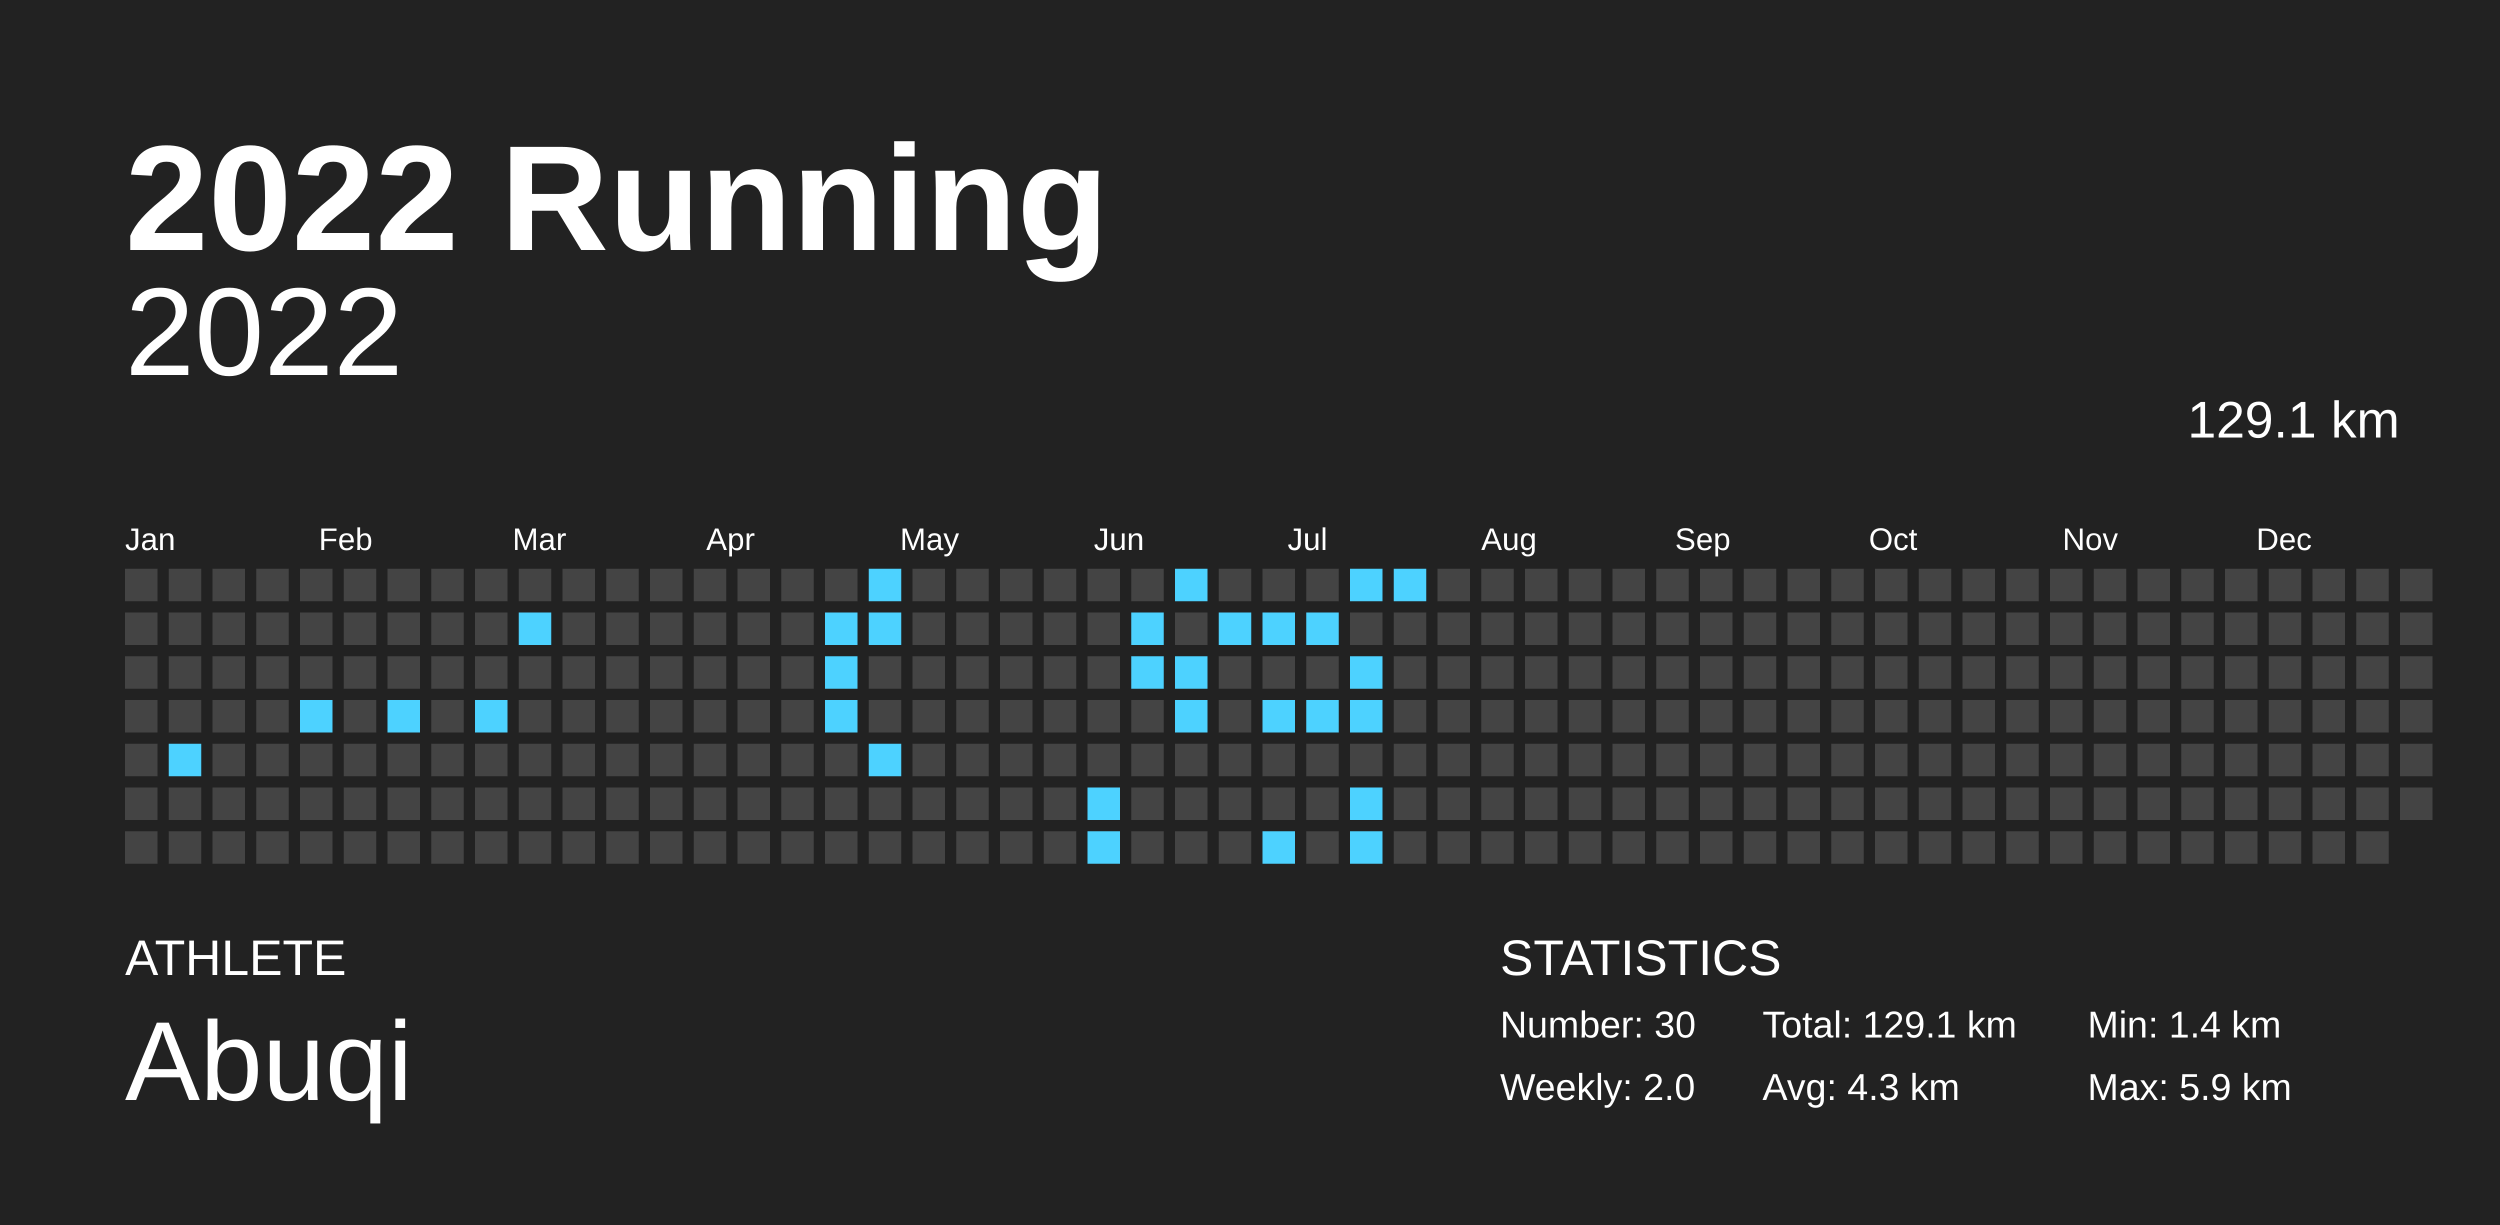
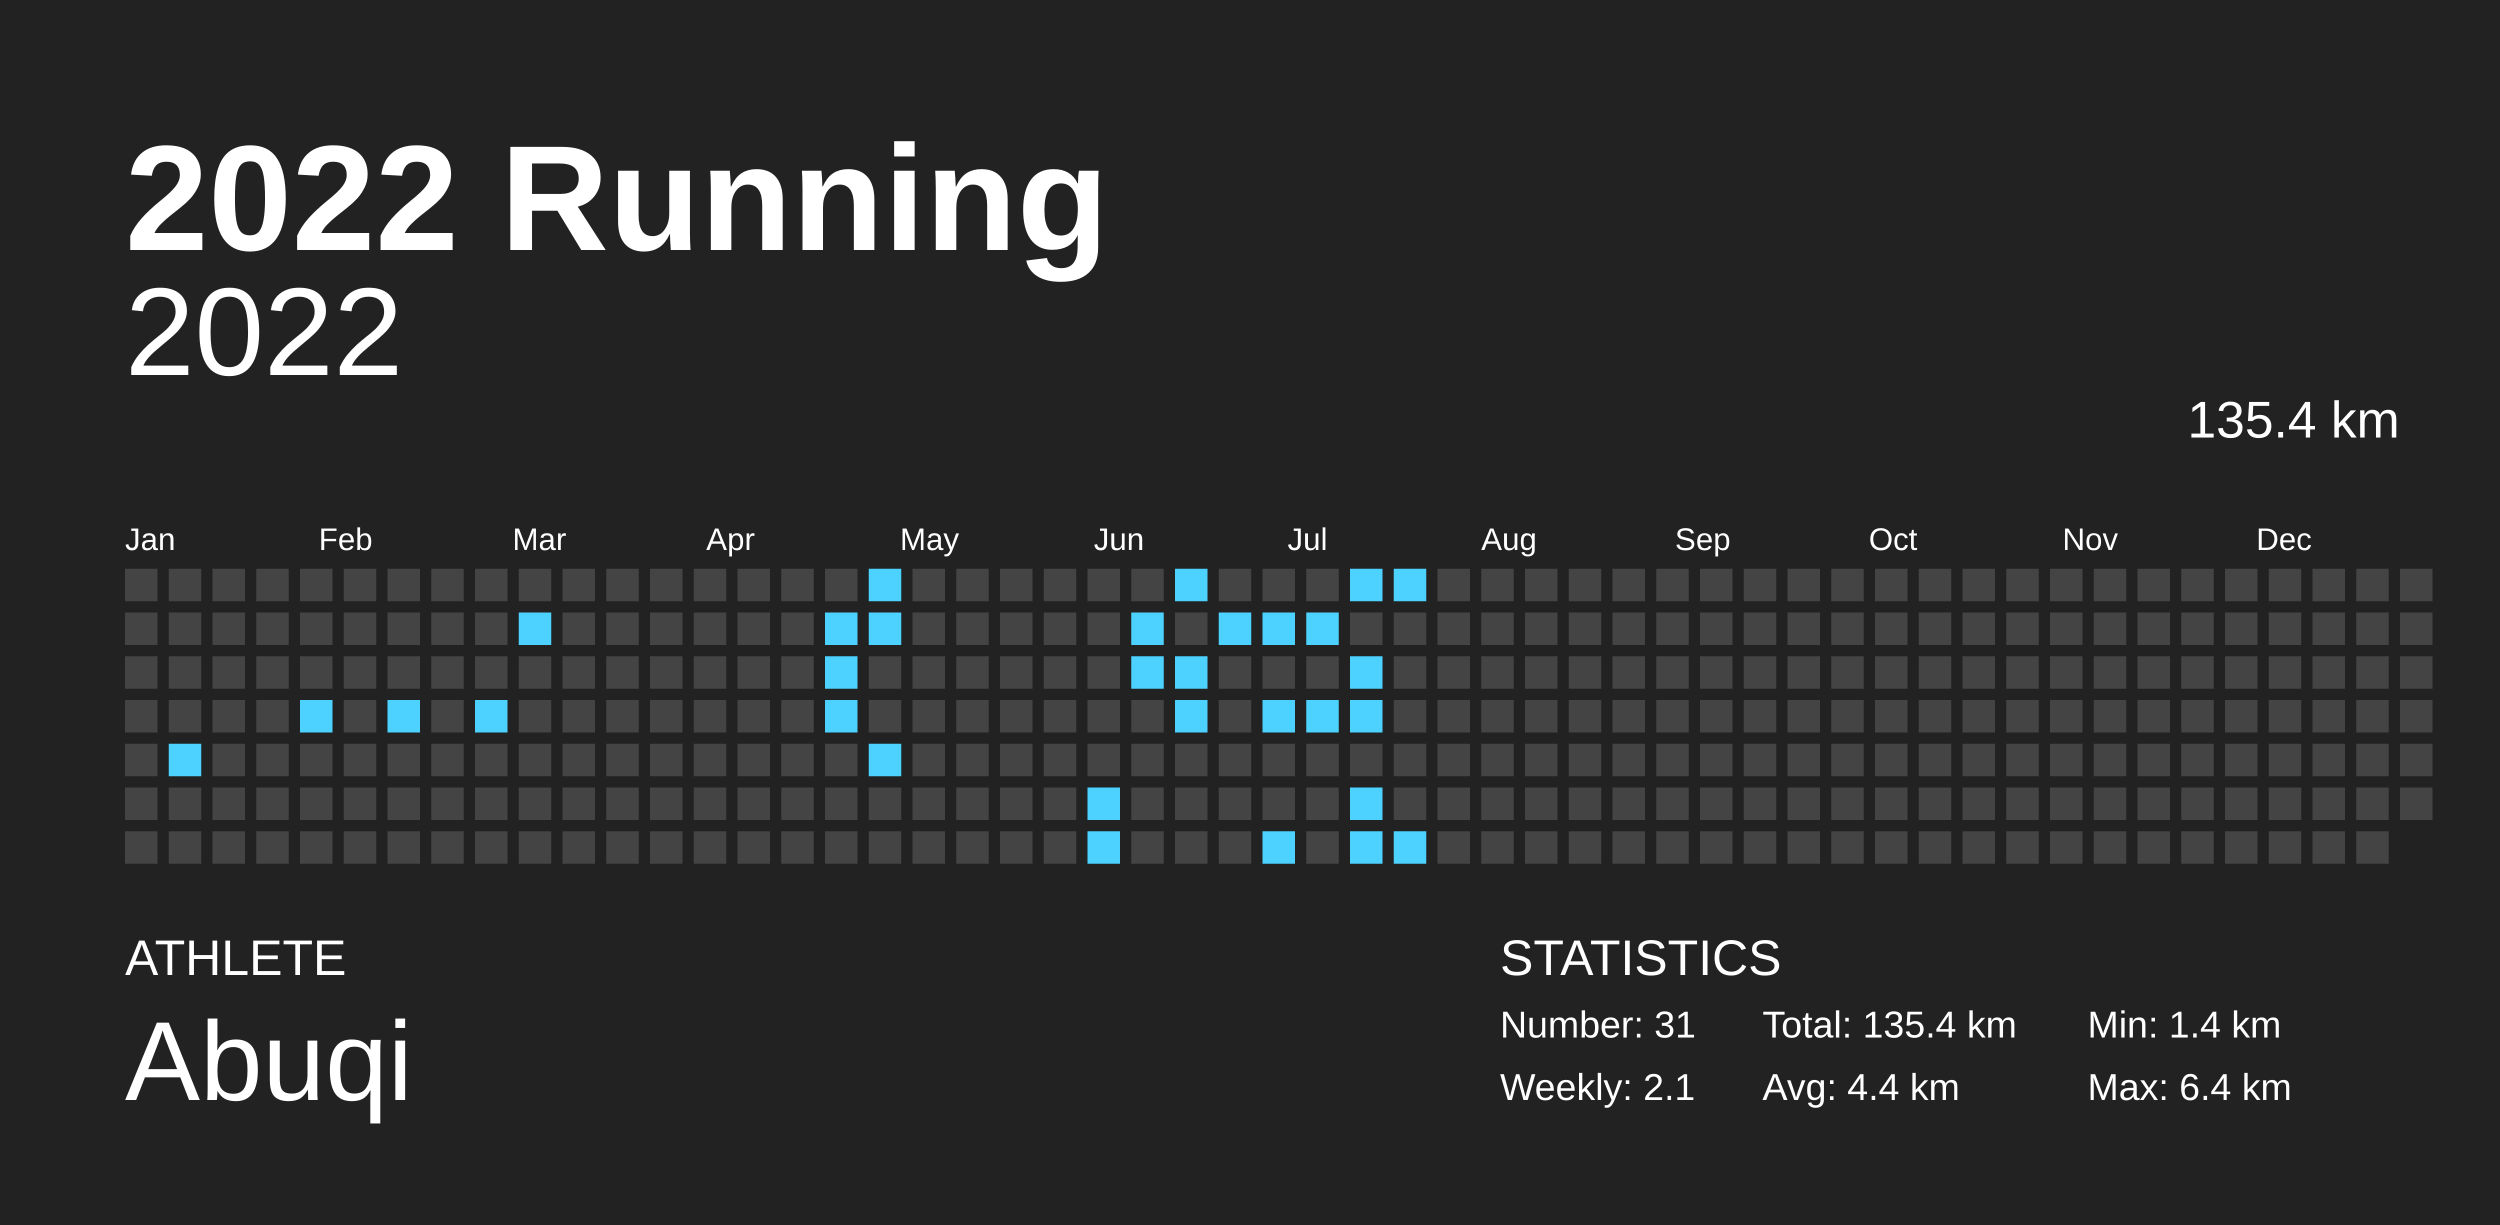
<svg xmlns="http://www.w3.org/2000/svg" baseProfile="full" height="98mm" version="1.1" viewBox="0,0,200,98" width="200mm">
  <defs />
  <rect fill="#222222" height="98" width="200" x="0" y="0" />
  <text fill="#FFFFFF" style="font-size:12px; font-family:Arial; font-weight:bold;" x="10" y="20">2022 Running</text>
  <text fill="#FFFFFF" style="font-size:4px; font-family:Arial" x="10" y="78">ATHLETE</text>
  <text fill="#FFFFFF" style="font-size:9px; font-family:Arial" x="10" y="88">Abuqi</text>
  <text fill="#FFFFFF" style="font-size:4px; font-family:Arial" x="120" y="78">STATISTICS</text>
-   <text fill="#FFFFFF" style="font-size:3px; font-family:Arial" x="120" y="83">Number: 30</text>
-   <text fill="#FFFFFF" style="font-size:3px; font-family:Arial" x="120" y="88">Weekly: 2.0</text>
-   <text fill="#FFFFFF" style="font-size:3px; font-family:Arial" x="141" y="83">Total: 129.1 km</text>
-   <text fill="#FFFFFF" style="font-size:3px; font-family:Arial" x="141" y="88">Avg: 4.3 km</text>
+   <text fill="#FFFFFF" style="font-size:3px; font-family:Arial" x="120" y="83">Number: 31</text>
+   <text fill="#FFFFFF" style="font-size:3px; font-family:Arial" x="120" y="88">Weekly: 2.1</text>
+   <text fill="#FFFFFF" style="font-size:3px; font-family:Arial" x="141" y="83">Total: 135.4 km</text>
+   <text fill="#FFFFFF" style="font-size:3px; font-family:Arial" x="141" y="88">Avg: 4.4 km</text>
  <text fill="#FFFFFF" style="font-size:3px; font-family:Arial" x="167" y="83">Min: 1.4 km</text>
-   <text fill="#FFFFFF" style="font-size:3px; font-family:Arial" x="167" y="88">Max: 5.9 km</text>
+   <text fill="#FFFFFF" style="font-size:3px; font-family:Arial" x="167" y="88">Max: 6.4 km</text>
  <text alignment-baseline="hanging" fill="#FFFFFF" style="font-size:10.0px; font-family:Arial;" x="10" y="30">2022</text>
-   <text alignment-baseline="hanging" fill="#FFFFFF" style="font-size:4.125px; font-family:Arial;" x="175" y="35">129.1 km</text>
+   <text alignment-baseline="hanging" fill="#FFFFFF" style="font-size:4.125px; font-family:Arial;" x="175" y="35">135.4 km</text>
  <text fill="#FFFFFF" style="font-size:2.5px; font-family:Arial" x="10.0" y="44">Jan</text>
  <text fill="#FFFFFF" style="font-size:2.5px; font-family:Arial" x="25.5" y="44">Feb</text>
  <text fill="#FFFFFF" style="font-size:2.5px; font-family:Arial" x="41.0" y="44">Mar</text>
  <text fill="#FFFFFF" style="font-size:2.5px; font-family:Arial" x="56.5" y="44">Apr</text>
  <text fill="#FFFFFF" style="font-size:2.5px; font-family:Arial" x="72.0" y="44">May</text>
  <text fill="#FFFFFF" style="font-size:2.5px; font-family:Arial" x="87.5" y="44">Jun</text>
  <text fill="#FFFFFF" style="font-size:2.5px; font-family:Arial" x="103.0" y="44">Jul</text>
  <text fill="#FFFFFF" style="font-size:2.5px; font-family:Arial" x="118.5" y="44">Aug</text>
  <text fill="#FFFFFF" style="font-size:2.5px; font-family:Arial" x="134.0" y="44">Sep</text>
  <text fill="#FFFFFF" style="font-size:2.5px; font-family:Arial" x="149.5" y="44">Oct</text>
  <text fill="#FFFFFF" style="font-size:2.5px; font-family:Arial" x="165.0" y="44">Nov</text>
  <text fill="#FFFFFF" style="font-size:2.5px; font-family:Arial" x="180.5" y="44">Dec</text>
  <rect fill="#444444" height="2.6" width="2.6" x="10.0" y="45.5" />
  <rect fill="#444444" height="2.6" width="2.6" x="10.0" y="49.0" />
  <rect fill="#444444" height="2.6" width="2.6" x="10.0" y="52.5" />
  <rect fill="#444444" height="2.6" width="2.6" x="10.0" y="56.0" />
  <rect fill="#444444" height="2.6" width="2.6" x="10.0" y="59.5" />
  <rect fill="#444444" height="2.6" width="2.6" x="10.0" y="63.0" />
  <rect fill="#444444" height="2.6" width="2.6" x="10.0" y="66.5" />
  <rect fill="#444444" height="2.6" width="2.6" x="13.5" y="45.5" />
  <rect fill="#444444" height="2.6" width="2.6" x="13.5" y="49.0" />
  <rect fill="#444444" height="2.6" width="2.6" x="13.5" y="52.5" />
  <rect fill="#444444" height="2.6" width="2.6" x="13.5" y="56.0" />
  <rect fill="#4dd2ff" height="2.6" width="2.6" x="13.5" y="59.5" />
  <rect fill="#444444" height="2.6" width="2.6" x="13.5" y="63.0" />
  <rect fill="#444444" height="2.6" width="2.6" x="13.5" y="66.5" />
  <rect fill="#444444" height="2.6" width="2.6" x="17.0" y="45.5" />
  <rect fill="#444444" height="2.6" width="2.6" x="17.0" y="49.0" />
  <rect fill="#444444" height="2.6" width="2.6" x="17.0" y="52.5" />
  <rect fill="#444444" height="2.6" width="2.6" x="17.0" y="56.0" />
  <rect fill="#444444" height="2.6" width="2.6" x="17.0" y="59.5" />
  <rect fill="#444444" height="2.6" width="2.6" x="17.0" y="63.0" />
  <rect fill="#444444" height="2.6" width="2.6" x="17.0" y="66.5" />
  <rect fill="#444444" height="2.6" width="2.6" x="20.5" y="45.5" />
  <rect fill="#444444" height="2.6" width="2.6" x="20.5" y="49.0" />
  <rect fill="#444444" height="2.6" width="2.6" x="20.5" y="52.5" />
  <rect fill="#444444" height="2.6" width="2.6" x="20.5" y="56.0" />
  <rect fill="#444444" height="2.6" width="2.6" x="20.5" y="59.5" />
  <rect fill="#444444" height="2.6" width="2.6" x="20.5" y="63.0" />
  <rect fill="#444444" height="2.6" width="2.6" x="20.5" y="66.5" />
  <rect fill="#444444" height="2.6" width="2.6" x="24.0" y="45.5" />
  <rect fill="#444444" height="2.6" width="2.6" x="24.0" y="49.0" />
  <rect fill="#444444" height="2.6" width="2.6" x="24.0" y="52.5" />
  <rect fill="#4dd2ff" height="2.6" width="2.6" x="24.0" y="56.0" />
  <rect fill="#444444" height="2.6" width="2.6" x="24.0" y="59.5" />
  <rect fill="#444444" height="2.6" width="2.6" x="24.0" y="63.0" />
  <rect fill="#444444" height="2.6" width="2.6" x="24.0" y="66.5" />
  <rect fill="#444444" height="2.6" width="2.6" x="27.5" y="45.5" />
  <rect fill="#444444" height="2.6" width="2.6" x="27.5" y="49.0" />
  <rect fill="#444444" height="2.6" width="2.6" x="27.5" y="52.5" />
  <rect fill="#444444" height="2.6" width="2.6" x="27.5" y="56.0" />
  <rect fill="#444444" height="2.6" width="2.6" x="27.5" y="59.5" />
  <rect fill="#444444" height="2.6" width="2.6" x="27.5" y="63.0" />
  <rect fill="#444444" height="2.6" width="2.6" x="27.5" y="66.5" />
  <rect fill="#444444" height="2.6" width="2.6" x="31.0" y="45.5" />
  <rect fill="#444444" height="2.6" width="2.6" x="31.0" y="49.0" />
  <rect fill="#444444" height="2.6" width="2.6" x="31.0" y="52.5" />
  <rect fill="#4dd2ff" height="2.6" width="2.6" x="31.0" y="56.0" />
  <rect fill="#444444" height="2.6" width="2.6" x="31.0" y="59.5" />
  <rect fill="#444444" height="2.6" width="2.6" x="31.0" y="63.0" />
  <rect fill="#444444" height="2.6" width="2.6" x="31.0" y="66.5" />
  <rect fill="#444444" height="2.6" width="2.6" x="34.5" y="45.5" />
  <rect fill="#444444" height="2.6" width="2.6" x="34.5" y="49.0" />
  <rect fill="#444444" height="2.6" width="2.6" x="34.5" y="52.5" />
  <rect fill="#444444" height="2.6" width="2.6" x="34.5" y="56.0" />
  <rect fill="#444444" height="2.6" width="2.6" x="34.5" y="59.5" />
  <rect fill="#444444" height="2.6" width="2.6" x="34.5" y="63.0" />
  <rect fill="#444444" height="2.6" width="2.6" x="34.5" y="66.5" />
  <rect fill="#444444" height="2.6" width="2.6" x="38.0" y="45.5" />
  <rect fill="#444444" height="2.6" width="2.6" x="38.0" y="49.0" />
  <rect fill="#444444" height="2.6" width="2.6" x="38.0" y="52.5" />
  <rect fill="#4dd2ff" height="2.6" width="2.6" x="38.0" y="56.0" />
  <rect fill="#444444" height="2.6" width="2.6" x="38.0" y="59.5" />
  <rect fill="#444444" height="2.6" width="2.6" x="38.0" y="63.0" />
  <rect fill="#444444" height="2.6" width="2.6" x="38.0" y="66.5" />
  <rect fill="#444444" height="2.6" width="2.6" x="41.5" y="45.5" />
  <rect fill="#4dd2ff" height="2.6" width="2.6" x="41.5" y="49.0" />
  <rect fill="#444444" height="2.6" width="2.6" x="41.5" y="52.5" />
  <rect fill="#444444" height="2.6" width="2.6" x="41.5" y="56.0" />
  <rect fill="#444444" height="2.6" width="2.6" x="41.5" y="59.5" />
  <rect fill="#444444" height="2.6" width="2.6" x="41.5" y="63.0" />
  <rect fill="#444444" height="2.6" width="2.6" x="41.5" y="66.5" />
  <rect fill="#444444" height="2.6" width="2.6" x="45.0" y="45.5" />
  <rect fill="#444444" height="2.6" width="2.6" x="45.0" y="49.0" />
  <rect fill="#444444" height="2.6" width="2.6" x="45.0" y="52.5" />
  <rect fill="#444444" height="2.6" width="2.6" x="45.0" y="56.0" />
  <rect fill="#444444" height="2.6" width="2.6" x="45.0" y="59.5" />
  <rect fill="#444444" height="2.6" width="2.6" x="45.0" y="63.0" />
  <rect fill="#444444" height="2.6" width="2.6" x="45.0" y="66.5" />
  <rect fill="#444444" height="2.6" width="2.6" x="48.5" y="45.5" />
  <rect fill="#444444" height="2.6" width="2.6" x="48.5" y="49.0" />
  <rect fill="#444444" height="2.6" width="2.6" x="48.5" y="52.5" />
  <rect fill="#444444" height="2.6" width="2.6" x="48.5" y="56.0" />
  <rect fill="#444444" height="2.6" width="2.6" x="48.5" y="59.5" />
  <rect fill="#444444" height="2.6" width="2.6" x="48.5" y="63.0" />
  <rect fill="#444444" height="2.6" width="2.6" x="48.5" y="66.5" />
  <rect fill="#444444" height="2.6" width="2.6" x="52.0" y="45.5" />
  <rect fill="#444444" height="2.6" width="2.6" x="52.0" y="49.0" />
  <rect fill="#444444" height="2.6" width="2.6" x="52.0" y="52.5" />
  <rect fill="#444444" height="2.6" width="2.6" x="52.0" y="56.0" />
  <rect fill="#444444" height="2.6" width="2.6" x="52.0" y="59.5" />
  <rect fill="#444444" height="2.6" width="2.6" x="52.0" y="63.0" />
  <rect fill="#444444" height="2.6" width="2.6" x="52.0" y="66.5" />
  <rect fill="#444444" height="2.6" width="2.6" x="55.5" y="45.5" />
  <rect fill="#444444" height="2.6" width="2.6" x="55.5" y="49.0" />
  <rect fill="#444444" height="2.6" width="2.6" x="55.5" y="52.5" />
  <rect fill="#444444" height="2.6" width="2.6" x="55.5" y="56.0" />
  <rect fill="#444444" height="2.6" width="2.6" x="55.5" y="59.5" />
  <rect fill="#444444" height="2.6" width="2.6" x="55.5" y="63.0" />
  <rect fill="#444444" height="2.6" width="2.6" x="55.5" y="66.5" />
  <rect fill="#444444" height="2.6" width="2.6" x="59.0" y="45.5" />
  <rect fill="#444444" height="2.6" width="2.6" x="59.0" y="49.0" />
  <rect fill="#444444" height="2.6" width="2.6" x="59.0" y="52.5" />
  <rect fill="#444444" height="2.6" width="2.6" x="59.0" y="56.0" />
  <rect fill="#444444" height="2.6" width="2.6" x="59.0" y="59.5" />
  <rect fill="#444444" height="2.6" width="2.6" x="59.0" y="63.0" />
  <rect fill="#444444" height="2.6" width="2.6" x="59.0" y="66.5" />
  <rect fill="#444444" height="2.6" width="2.6" x="62.5" y="45.5" />
  <rect fill="#444444" height="2.6" width="2.6" x="62.5" y="49.0" />
  <rect fill="#444444" height="2.6" width="2.6" x="62.5" y="52.5" />
  <rect fill="#444444" height="2.6" width="2.6" x="62.5" y="56.0" />
  <rect fill="#444444" height="2.6" width="2.6" x="62.5" y="59.5" />
  <rect fill="#444444" height="2.6" width="2.6" x="62.5" y="63.0" />
  <rect fill="#444444" height="2.6" width="2.6" x="62.5" y="66.5" />
  <rect fill="#444444" height="2.6" width="2.6" x="66.0" y="45.5" />
  <rect fill="#4dd2ff" height="2.6" width="2.6" x="66.0" y="49.0" />
  <rect fill="#4dd2ff" height="2.6" width="2.6" x="66.0" y="52.5" />
  <rect fill="#4dd2ff" height="2.6" width="2.6" x="66.0" y="56.0" />
  <rect fill="#444444" height="2.6" width="2.6" x="66.0" y="59.5" />
  <rect fill="#444444" height="2.6" width="2.6" x="66.0" y="63.0" />
  <rect fill="#444444" height="2.6" width="2.6" x="66.0" y="66.5" />
  <rect fill="#4dd2ff" height="2.6" width="2.6" x="69.5" y="45.5" />
  <rect fill="#4dd2ff" height="2.6" width="2.6" x="69.5" y="49.0" />
  <rect fill="#444444" height="2.6" width="2.6" x="69.5" y="52.5" />
  <rect fill="#444444" height="2.6" width="2.6" x="69.5" y="56.0" />
  <rect fill="#4dd2ff" height="2.6" width="2.6" x="69.5" y="59.5" />
  <rect fill="#444444" height="2.6" width="2.6" x="69.5" y="63.0" />
  <rect fill="#444444" height="2.6" width="2.6" x="69.5" y="66.5" />
  <rect fill="#444444" height="2.6" width="2.6" x="73.0" y="45.5" />
  <rect fill="#444444" height="2.6" width="2.6" x="73.0" y="49.0" />
  <rect fill="#444444" height="2.6" width="2.6" x="73.0" y="52.5" />
  <rect fill="#444444" height="2.6" width="2.6" x="73.0" y="56.0" />
  <rect fill="#444444" height="2.6" width="2.6" x="73.0" y="59.5" />
  <rect fill="#444444" height="2.6" width="2.6" x="73.0" y="63.0" />
  <rect fill="#444444" height="2.6" width="2.6" x="73.0" y="66.5" />
  <rect fill="#444444" height="2.6" width="2.6" x="76.5" y="45.5" />
  <rect fill="#444444" height="2.6" width="2.6" x="76.5" y="49.0" />
  <rect fill="#444444" height="2.6" width="2.6" x="76.5" y="52.5" />
  <rect fill="#444444" height="2.6" width="2.6" x="76.5" y="56.0" />
  <rect fill="#444444" height="2.6" width="2.6" x="76.5" y="59.5" />
  <rect fill="#444444" height="2.6" width="2.6" x="76.5" y="63.0" />
  <rect fill="#444444" height="2.6" width="2.6" x="76.5" y="66.5" />
  <rect fill="#444444" height="2.6" width="2.6" x="80.0" y="45.5" />
  <rect fill="#444444" height="2.6" width="2.6" x="80.0" y="49.0" />
  <rect fill="#444444" height="2.6" width="2.6" x="80.0" y="52.5" />
  <rect fill="#444444" height="2.6" width="2.6" x="80.0" y="56.0" />
  <rect fill="#444444" height="2.6" width="2.6" x="80.0" y="59.5" />
  <rect fill="#444444" height="2.6" width="2.6" x="80.0" y="63.0" />
  <rect fill="#444444" height="2.6" width="2.6" x="80.0" y="66.5" />
  <rect fill="#444444" height="2.6" width="2.6" x="83.5" y="45.5" />
  <rect fill="#444444" height="2.6" width="2.6" x="83.5" y="49.0" />
  <rect fill="#444444" height="2.6" width="2.6" x="83.5" y="52.5" />
  <rect fill="#444444" height="2.6" width="2.6" x="83.5" y="56.0" />
  <rect fill="#444444" height="2.6" width="2.6" x="83.5" y="59.5" />
  <rect fill="#444444" height="2.6" width="2.6" x="83.5" y="63.0" />
  <rect fill="#444444" height="2.6" width="2.6" x="83.5" y="66.5" />
  <rect fill="#444444" height="2.6" width="2.6" x="87.0" y="45.5" />
  <rect fill="#444444" height="2.6" width="2.6" x="87.0" y="49.0" />
  <rect fill="#444444" height="2.6" width="2.6" x="87.0" y="52.5" />
  <rect fill="#444444" height="2.6" width="2.6" x="87.0" y="56.0" />
  <rect fill="#444444" height="2.6" width="2.6" x="87.0" y="59.5" />
  <rect fill="#4dd2ff" height="2.6" width="2.6" x="87.0" y="63.0" />
  <rect fill="#4dd2ff" height="2.6" width="2.6" x="87.0" y="66.5" />
  <rect fill="#444444" height="2.6" width="2.6" x="90.5" y="45.5" />
  <rect fill="#4dd2ff" height="2.6" width="2.6" x="90.5" y="49.0" />
  <rect fill="#4dd2ff" height="2.6" width="2.6" x="90.5" y="52.5" />
  <rect fill="#444444" height="2.6" width="2.6" x="90.5" y="56.0" />
  <rect fill="#444444" height="2.6" width="2.6" x="90.5" y="59.5" />
  <rect fill="#444444" height="2.6" width="2.6" x="90.5" y="63.0" />
  <rect fill="#444444" height="2.6" width="2.6" x="90.5" y="66.5" />
  <rect fill="#4dd2ff" height="2.6" width="2.6" x="94.0" y="45.5" />
  <rect fill="#444444" height="2.6" width="2.6" x="94.0" y="49.0" />
  <rect fill="#4dd2ff" height="2.6" width="2.6" x="94.0" y="52.5" />
  <rect fill="#4dd2ff" height="2.6" width="2.6" x="94.0" y="56.0" />
  <rect fill="#444444" height="2.6" width="2.6" x="94.0" y="59.5" />
  <rect fill="#444444" height="2.6" width="2.6" x="94.0" y="63.0" />
  <rect fill="#444444" height="2.6" width="2.6" x="94.0" y="66.5" />
  <rect fill="#444444" height="2.6" width="2.6" x="97.5" y="45.5" />
  <rect fill="#4dd2ff" height="2.6" width="2.6" x="97.5" y="49.0" />
  <rect fill="#444444" height="2.6" width="2.6" x="97.5" y="52.5" />
  <rect fill="#444444" height="2.6" width="2.6" x="97.5" y="56.0" />
  <rect fill="#444444" height="2.6" width="2.6" x="97.5" y="59.5" />
  <rect fill="#444444" height="2.6" width="2.6" x="97.5" y="63.0" />
  <rect fill="#444444" height="2.6" width="2.6" x="97.5" y="66.5" />
  <rect fill="#444444" height="2.6" width="2.6" x="101.0" y="45.5" />
  <rect fill="#4dd2ff" height="2.6" width="2.6" x="101.0" y="49.0" />
  <rect fill="#444444" height="2.6" width="2.6" x="101.0" y="52.5" />
  <rect fill="#4dd2ff" height="2.6" width="2.6" x="101.0" y="56.0" />
  <rect fill="#444444" height="2.6" width="2.6" x="101.0" y="59.5" />
  <rect fill="#444444" height="2.6" width="2.6" x="101.0" y="63.0" />
  <rect fill="#4dd2ff" height="2.6" width="2.6" x="101.0" y="66.5" />
  <rect fill="#444444" height="2.6" width="2.6" x="104.5" y="45.5" />
  <rect fill="#4dd2ff" height="2.6" width="2.6" x="104.5" y="49.0" />
  <rect fill="#444444" height="2.6" width="2.6" x="104.5" y="52.5" />
  <rect fill="#4dd2ff" height="2.6" width="2.6" x="104.5" y="56.0" />
  <rect fill="#444444" height="2.6" width="2.6" x="104.5" y="59.5" />
  <rect fill="#444444" height="2.6" width="2.6" x="104.5" y="63.0" />
  <rect fill="#444444" height="2.6" width="2.6" x="104.5" y="66.5" />
  <rect fill="#4dd2ff" height="2.6" width="2.6" x="108.0" y="45.5" />
  <rect fill="#444444" height="2.6" width="2.6" x="108.0" y="49.0" />
  <rect fill="#4dd2ff" height="2.6" width="2.6" x="108.0" y="52.5" />
  <rect fill="#4dd2ff" height="2.6" width="2.6" x="108.0" y="56.0" />
  <rect fill="#444444" height="2.6" width="2.6" x="108.0" y="59.5" />
  <rect fill="#4dd2ff" height="2.6" width="2.6" x="108.0" y="63.0" />
  <rect fill="#4dd2ff" height="2.6" width="2.6" x="108.0" y="66.5" />
  <rect fill="#4dd2ff" height="2.6" width="2.6" x="111.5" y="45.5" />
  <rect fill="#444444" height="2.6" width="2.6" x="111.5" y="49.0" />
  <rect fill="#444444" height="2.6" width="2.6" x="111.5" y="52.5" />
  <rect fill="#444444" height="2.6" width="2.6" x="111.5" y="56.0" />
  <rect fill="#444444" height="2.6" width="2.6" x="111.5" y="59.5" />
  <rect fill="#444444" height="2.6" width="2.6" x="111.5" y="63.0" />
-   <rect fill="#444444" height="2.6" width="2.6" x="111.5" y="66.5" />
+   <rect fill="#4dd2ff" height="2.6" width="2.6" x="111.5" y="66.5" />
  <rect fill="#444444" height="2.6" width="2.6" x="115.0" y="45.5" />
  <rect fill="#444444" height="2.6" width="2.6" x="115.0" y="49.0" />
  <rect fill="#444444" height="2.6" width="2.6" x="115.0" y="52.5" />
  <rect fill="#444444" height="2.6" width="2.6" x="115.0" y="56.0" />
  <rect fill="#444444" height="2.6" width="2.6" x="115.0" y="59.5" />
  <rect fill="#444444" height="2.6" width="2.6" x="115.0" y="63.0" />
  <rect fill="#444444" height="2.6" width="2.6" x="115.0" y="66.5" />
  <rect fill="#444444" height="2.6" width="2.6" x="118.5" y="45.5" />
  <rect fill="#444444" height="2.6" width="2.6" x="118.5" y="49.0" />
  <rect fill="#444444" height="2.6" width="2.6" x="118.5" y="52.5" />
  <rect fill="#444444" height="2.6" width="2.6" x="118.5" y="56.0" />
  <rect fill="#444444" height="2.6" width="2.6" x="118.5" y="59.5" />
  <rect fill="#444444" height="2.6" width="2.6" x="118.5" y="63.0" />
  <rect fill="#444444" height="2.6" width="2.6" x="118.5" y="66.5" />
  <rect fill="#444444" height="2.6" width="2.6" x="122.0" y="45.5" />
  <rect fill="#444444" height="2.6" width="2.6" x="122.0" y="49.0" />
  <rect fill="#444444" height="2.6" width="2.6" x="122.0" y="52.5" />
  <rect fill="#444444" height="2.6" width="2.6" x="122.0" y="56.0" />
  <rect fill="#444444" height="2.6" width="2.6" x="122.0" y="59.5" />
  <rect fill="#444444" height="2.6" width="2.6" x="122.0" y="63.0" />
  <rect fill="#444444" height="2.6" width="2.6" x="122.0" y="66.5" />
  <rect fill="#444444" height="2.6" width="2.6" x="125.5" y="45.5" />
  <rect fill="#444444" height="2.6" width="2.6" x="125.5" y="49.0" />
  <rect fill="#444444" height="2.6" width="2.6" x="125.5" y="52.5" />
  <rect fill="#444444" height="2.6" width="2.6" x="125.5" y="56.0" />
  <rect fill="#444444" height="2.6" width="2.6" x="125.5" y="59.5" />
  <rect fill="#444444" height="2.6" width="2.6" x="125.5" y="63.0" />
  <rect fill="#444444" height="2.6" width="2.6" x="125.5" y="66.5" />
  <rect fill="#444444" height="2.6" width="2.6" x="129.0" y="45.5" />
  <rect fill="#444444" height="2.6" width="2.6" x="129.0" y="49.0" />
  <rect fill="#444444" height="2.6" width="2.6" x="129.0" y="52.5" />
  <rect fill="#444444" height="2.6" width="2.6" x="129.0" y="56.0" />
  <rect fill="#444444" height="2.6" width="2.6" x="129.0" y="59.5" />
  <rect fill="#444444" height="2.6" width="2.6" x="129.0" y="63.0" />
  <rect fill="#444444" height="2.6" width="2.6" x="129.0" y="66.5" />
  <rect fill="#444444" height="2.6" width="2.6" x="132.5" y="45.5" />
  <rect fill="#444444" height="2.6" width="2.6" x="132.5" y="49.0" />
  <rect fill="#444444" height="2.6" width="2.6" x="132.5" y="52.5" />
  <rect fill="#444444" height="2.6" width="2.6" x="132.5" y="56.0" />
  <rect fill="#444444" height="2.6" width="2.6" x="132.5" y="59.5" />
  <rect fill="#444444" height="2.6" width="2.6" x="132.5" y="63.0" />
  <rect fill="#444444" height="2.6" width="2.6" x="132.5" y="66.5" />
  <rect fill="#444444" height="2.6" width="2.6" x="136.0" y="45.5" />
  <rect fill="#444444" height="2.6" width="2.6" x="136.0" y="49.0" />
  <rect fill="#444444" height="2.6" width="2.6" x="136.0" y="52.5" />
  <rect fill="#444444" height="2.6" width="2.6" x="136.0" y="56.0" />
  <rect fill="#444444" height="2.6" width="2.6" x="136.0" y="59.5" />
  <rect fill="#444444" height="2.6" width="2.6" x="136.0" y="63.0" />
  <rect fill="#444444" height="2.6" width="2.6" x="136.0" y="66.5" />
  <rect fill="#444444" height="2.6" width="2.6" x="139.5" y="45.5" />
  <rect fill="#444444" height="2.6" width="2.6" x="139.5" y="49.0" />
  <rect fill="#444444" height="2.6" width="2.6" x="139.5" y="52.5" />
  <rect fill="#444444" height="2.6" width="2.6" x="139.5" y="56.0" />
  <rect fill="#444444" height="2.6" width="2.6" x="139.5" y="59.5" />
  <rect fill="#444444" height="2.6" width="2.6" x="139.5" y="63.0" />
  <rect fill="#444444" height="2.6" width="2.6" x="139.5" y="66.5" />
  <rect fill="#444444" height="2.6" width="2.6" x="143.0" y="45.5" />
  <rect fill="#444444" height="2.6" width="2.6" x="143.0" y="49.0" />
  <rect fill="#444444" height="2.6" width="2.6" x="143.0" y="52.5" />
  <rect fill="#444444" height="2.6" width="2.6" x="143.0" y="56.0" />
  <rect fill="#444444" height="2.6" width="2.6" x="143.0" y="59.5" />
  <rect fill="#444444" height="2.6" width="2.6" x="143.0" y="63.0" />
  <rect fill="#444444" height="2.6" width="2.6" x="143.0" y="66.5" />
  <rect fill="#444444" height="2.6" width="2.6" x="146.5" y="45.5" />
  <rect fill="#444444" height="2.6" width="2.6" x="146.5" y="49.0" />
  <rect fill="#444444" height="2.6" width="2.6" x="146.5" y="52.5" />
  <rect fill="#444444" height="2.6" width="2.6" x="146.5" y="56.0" />
  <rect fill="#444444" height="2.6" width="2.6" x="146.5" y="59.5" />
  <rect fill="#444444" height="2.6" width="2.6" x="146.5" y="63.0" />
  <rect fill="#444444" height="2.6" width="2.6" x="146.5" y="66.5" />
  <rect fill="#444444" height="2.6" width="2.6" x="150.0" y="45.5" />
  <rect fill="#444444" height="2.6" width="2.6" x="150.0" y="49.0" />
  <rect fill="#444444" height="2.6" width="2.6" x="150.0" y="52.5" />
  <rect fill="#444444" height="2.6" width="2.6" x="150.0" y="56.0" />
  <rect fill="#444444" height="2.6" width="2.6" x="150.0" y="59.5" />
  <rect fill="#444444" height="2.6" width="2.6" x="150.0" y="63.0" />
  <rect fill="#444444" height="2.6" width="2.6" x="150.0" y="66.5" />
  <rect fill="#444444" height="2.6" width="2.6" x="153.5" y="45.5" />
  <rect fill="#444444" height="2.6" width="2.6" x="153.5" y="49.0" />
  <rect fill="#444444" height="2.6" width="2.6" x="153.5" y="52.5" />
  <rect fill="#444444" height="2.6" width="2.6" x="153.5" y="56.0" />
  <rect fill="#444444" height="2.6" width="2.6" x="153.5" y="59.5" />
  <rect fill="#444444" height="2.6" width="2.6" x="153.5" y="63.0" />
  <rect fill="#444444" height="2.6" width="2.6" x="153.5" y="66.5" />
  <rect fill="#444444" height="2.6" width="2.6" x="157.0" y="45.5" />
  <rect fill="#444444" height="2.6" width="2.6" x="157.0" y="49.0" />
  <rect fill="#444444" height="2.6" width="2.6" x="157.0" y="52.5" />
  <rect fill="#444444" height="2.6" width="2.6" x="157.0" y="56.0" />
  <rect fill="#444444" height="2.6" width="2.6" x="157.0" y="59.5" />
  <rect fill="#444444" height="2.6" width="2.6" x="157.0" y="63.0" />
  <rect fill="#444444" height="2.6" width="2.6" x="157.0" y="66.5" />
  <rect fill="#444444" height="2.6" width="2.6" x="160.5" y="45.5" />
  <rect fill="#444444" height="2.6" width="2.6" x="160.5" y="49.0" />
  <rect fill="#444444" height="2.6" width="2.6" x="160.5" y="52.5" />
  <rect fill="#444444" height="2.6" width="2.6" x="160.5" y="56.0" />
  <rect fill="#444444" height="2.6" width="2.6" x="160.5" y="59.5" />
  <rect fill="#444444" height="2.6" width="2.6" x="160.5" y="63.0" />
  <rect fill="#444444" height="2.6" width="2.6" x="160.5" y="66.5" />
  <rect fill="#444444" height="2.6" width="2.6" x="164.0" y="45.5" />
  <rect fill="#444444" height="2.6" width="2.6" x="164.0" y="49.0" />
  <rect fill="#444444" height="2.6" width="2.6" x="164.0" y="52.5" />
  <rect fill="#444444" height="2.6" width="2.6" x="164.0" y="56.0" />
  <rect fill="#444444" height="2.6" width="2.6" x="164.0" y="59.5" />
  <rect fill="#444444" height="2.6" width="2.6" x="164.0" y="63.0" />
  <rect fill="#444444" height="2.6" width="2.6" x="164.0" y="66.5" />
  <rect fill="#444444" height="2.6" width="2.6" x="167.5" y="45.5" />
  <rect fill="#444444" height="2.6" width="2.6" x="167.5" y="49.0" />
  <rect fill="#444444" height="2.6" width="2.6" x="167.5" y="52.5" />
  <rect fill="#444444" height="2.6" width="2.6" x="167.5" y="56.0" />
  <rect fill="#444444" height="2.6" width="2.6" x="167.5" y="59.5" />
  <rect fill="#444444" height="2.6" width="2.6" x="167.5" y="63.0" />
  <rect fill="#444444" height="2.6" width="2.6" x="167.5" y="66.5" />
  <rect fill="#444444" height="2.6" width="2.6" x="171.0" y="45.5" />
  <rect fill="#444444" height="2.6" width="2.6" x="171.0" y="49.0" />
  <rect fill="#444444" height="2.6" width="2.6" x="171.0" y="52.5" />
  <rect fill="#444444" height="2.6" width="2.6" x="171.0" y="56.0" />
  <rect fill="#444444" height="2.6" width="2.6" x="171.0" y="59.5" />
  <rect fill="#444444" height="2.6" width="2.6" x="171.0" y="63.0" />
  <rect fill="#444444" height="2.6" width="2.6" x="171.0" y="66.5" />
  <rect fill="#444444" height="2.6" width="2.6" x="174.5" y="45.5" />
  <rect fill="#444444" height="2.6" width="2.6" x="174.5" y="49.0" />
  <rect fill="#444444" height="2.6" width="2.6" x="174.5" y="52.5" />
  <rect fill="#444444" height="2.6" width="2.6" x="174.5" y="56.0" />
  <rect fill="#444444" height="2.6" width="2.6" x="174.5" y="59.5" />
  <rect fill="#444444" height="2.6" width="2.6" x="174.5" y="63.0" />
  <rect fill="#444444" height="2.6" width="2.6" x="174.5" y="66.5" />
  <rect fill="#444444" height="2.6" width="2.6" x="178.0" y="45.5" />
  <rect fill="#444444" height="2.6" width="2.6" x="178.0" y="49.0" />
  <rect fill="#444444" height="2.6" width="2.6" x="178.0" y="52.5" />
  <rect fill="#444444" height="2.6" width="2.6" x="178.0" y="56.0" />
  <rect fill="#444444" height="2.6" width="2.6" x="178.0" y="59.5" />
  <rect fill="#444444" height="2.6" width="2.6" x="178.0" y="63.0" />
  <rect fill="#444444" height="2.6" width="2.6" x="178.0" y="66.5" />
  <rect fill="#444444" height="2.6" width="2.6" x="181.5" y="45.5" />
  <rect fill="#444444" height="2.6" width="2.6" x="181.5" y="49.0" />
  <rect fill="#444444" height="2.6" width="2.6" x="181.5" y="52.5" />
  <rect fill="#444444" height="2.6" width="2.6" x="181.5" y="56.0" />
  <rect fill="#444444" height="2.6" width="2.6" x="181.5" y="59.5" />
  <rect fill="#444444" height="2.6" width="2.6" x="181.5" y="63.0" />
  <rect fill="#444444" height="2.6" width="2.6" x="181.5" y="66.5" />
  <rect fill="#444444" height="2.6" width="2.6" x="185.0" y="45.5" />
  <rect fill="#444444" height="2.6" width="2.6" x="185.0" y="49.0" />
  <rect fill="#444444" height="2.6" width="2.6" x="185.0" y="52.5" />
  <rect fill="#444444" height="2.6" width="2.6" x="185.0" y="56.0" />
  <rect fill="#444444" height="2.6" width="2.6" x="185.0" y="59.5" />
  <rect fill="#444444" height="2.6" width="2.6" x="185.0" y="63.0" />
  <rect fill="#444444" height="2.6" width="2.6" x="185.0" y="66.5" />
  <rect fill="#444444" height="2.6" width="2.6" x="188.5" y="45.5" />
  <rect fill="#444444" height="2.6" width="2.6" x="188.5" y="49.0" />
  <rect fill="#444444" height="2.6" width="2.6" x="188.5" y="52.5" />
  <rect fill="#444444" height="2.6" width="2.6" x="188.5" y="56.0" />
  <rect fill="#444444" height="2.6" width="2.6" x="188.5" y="59.5" />
  <rect fill="#444444" height="2.6" width="2.6" x="188.5" y="63.0" />
  <rect fill="#444444" height="2.6" width="2.6" x="188.5" y="66.5" />
  <rect fill="#444444" height="2.6" width="2.6" x="192.0" y="45.5" />
  <rect fill="#444444" height="2.6" width="2.6" x="192.0" y="49.0" />
  <rect fill="#444444" height="2.6" width="2.6" x="192.0" y="52.5" />
  <rect fill="#444444" height="2.6" width="2.6" x="192.0" y="56.0" />
  <rect fill="#444444" height="2.6" width="2.6" x="192.0" y="59.5" />
  <rect fill="#444444" height="2.6" width="2.6" x="192.0" y="63.0" />
</svg>
